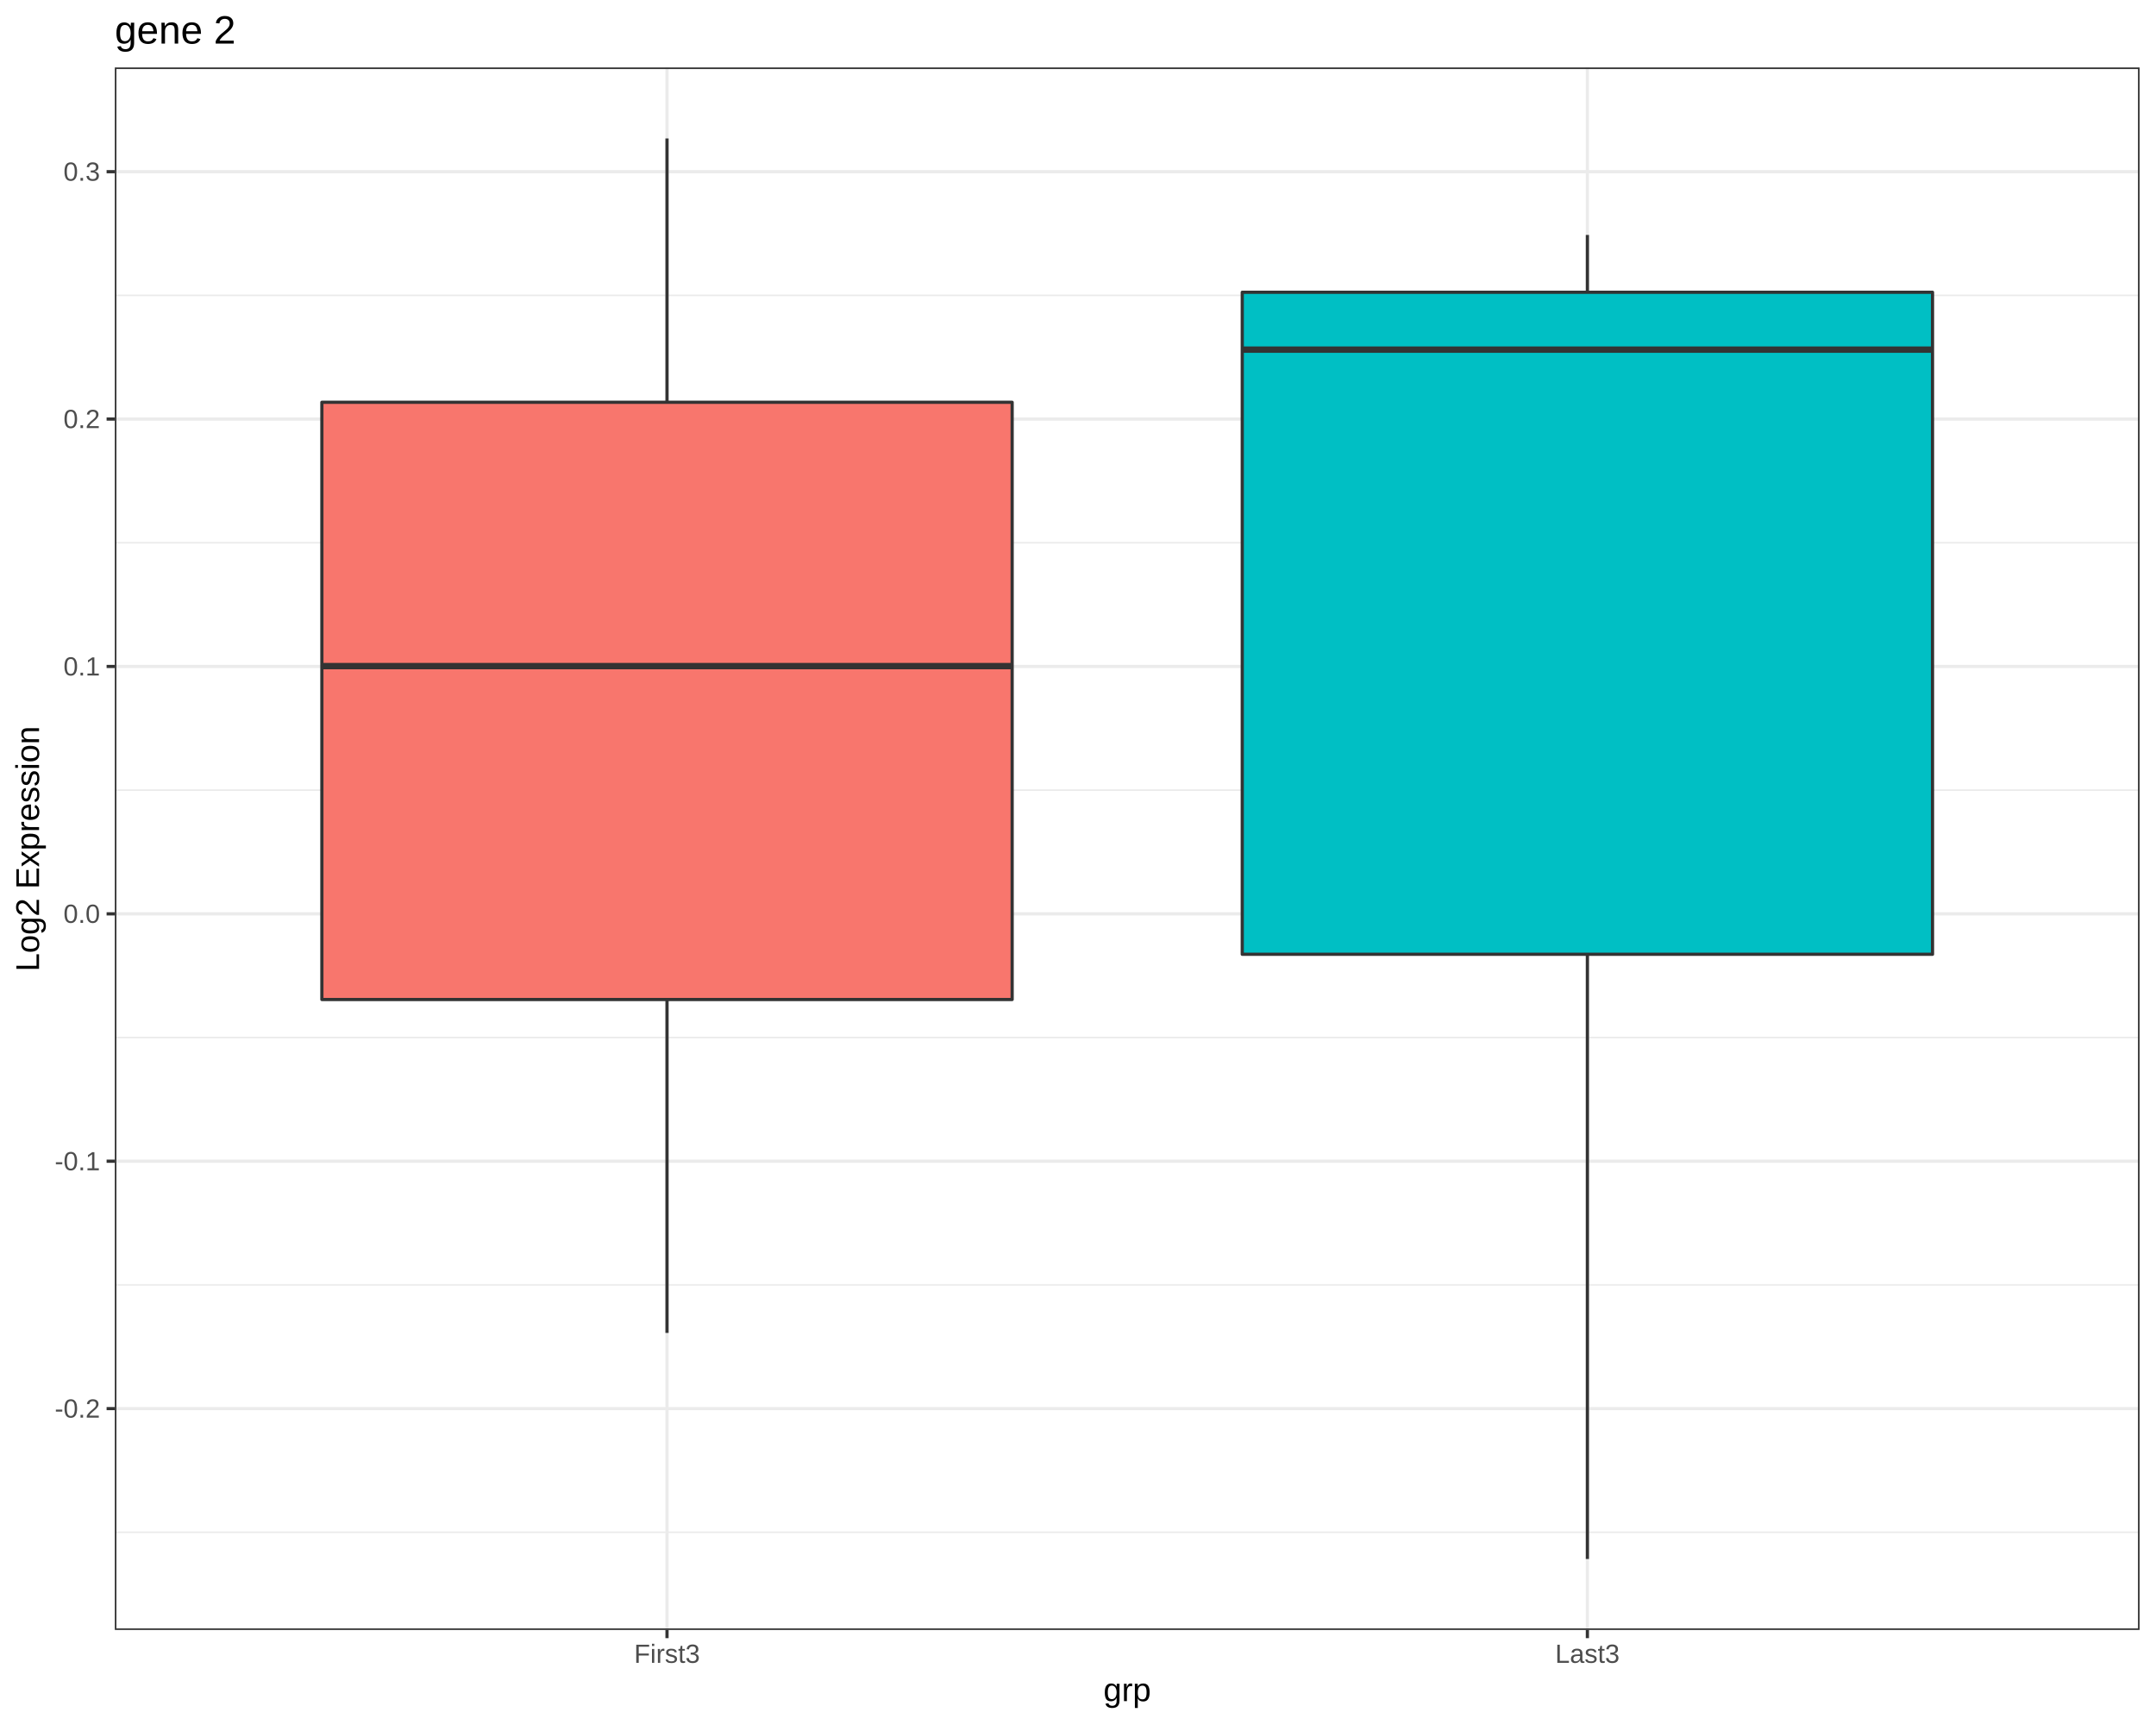
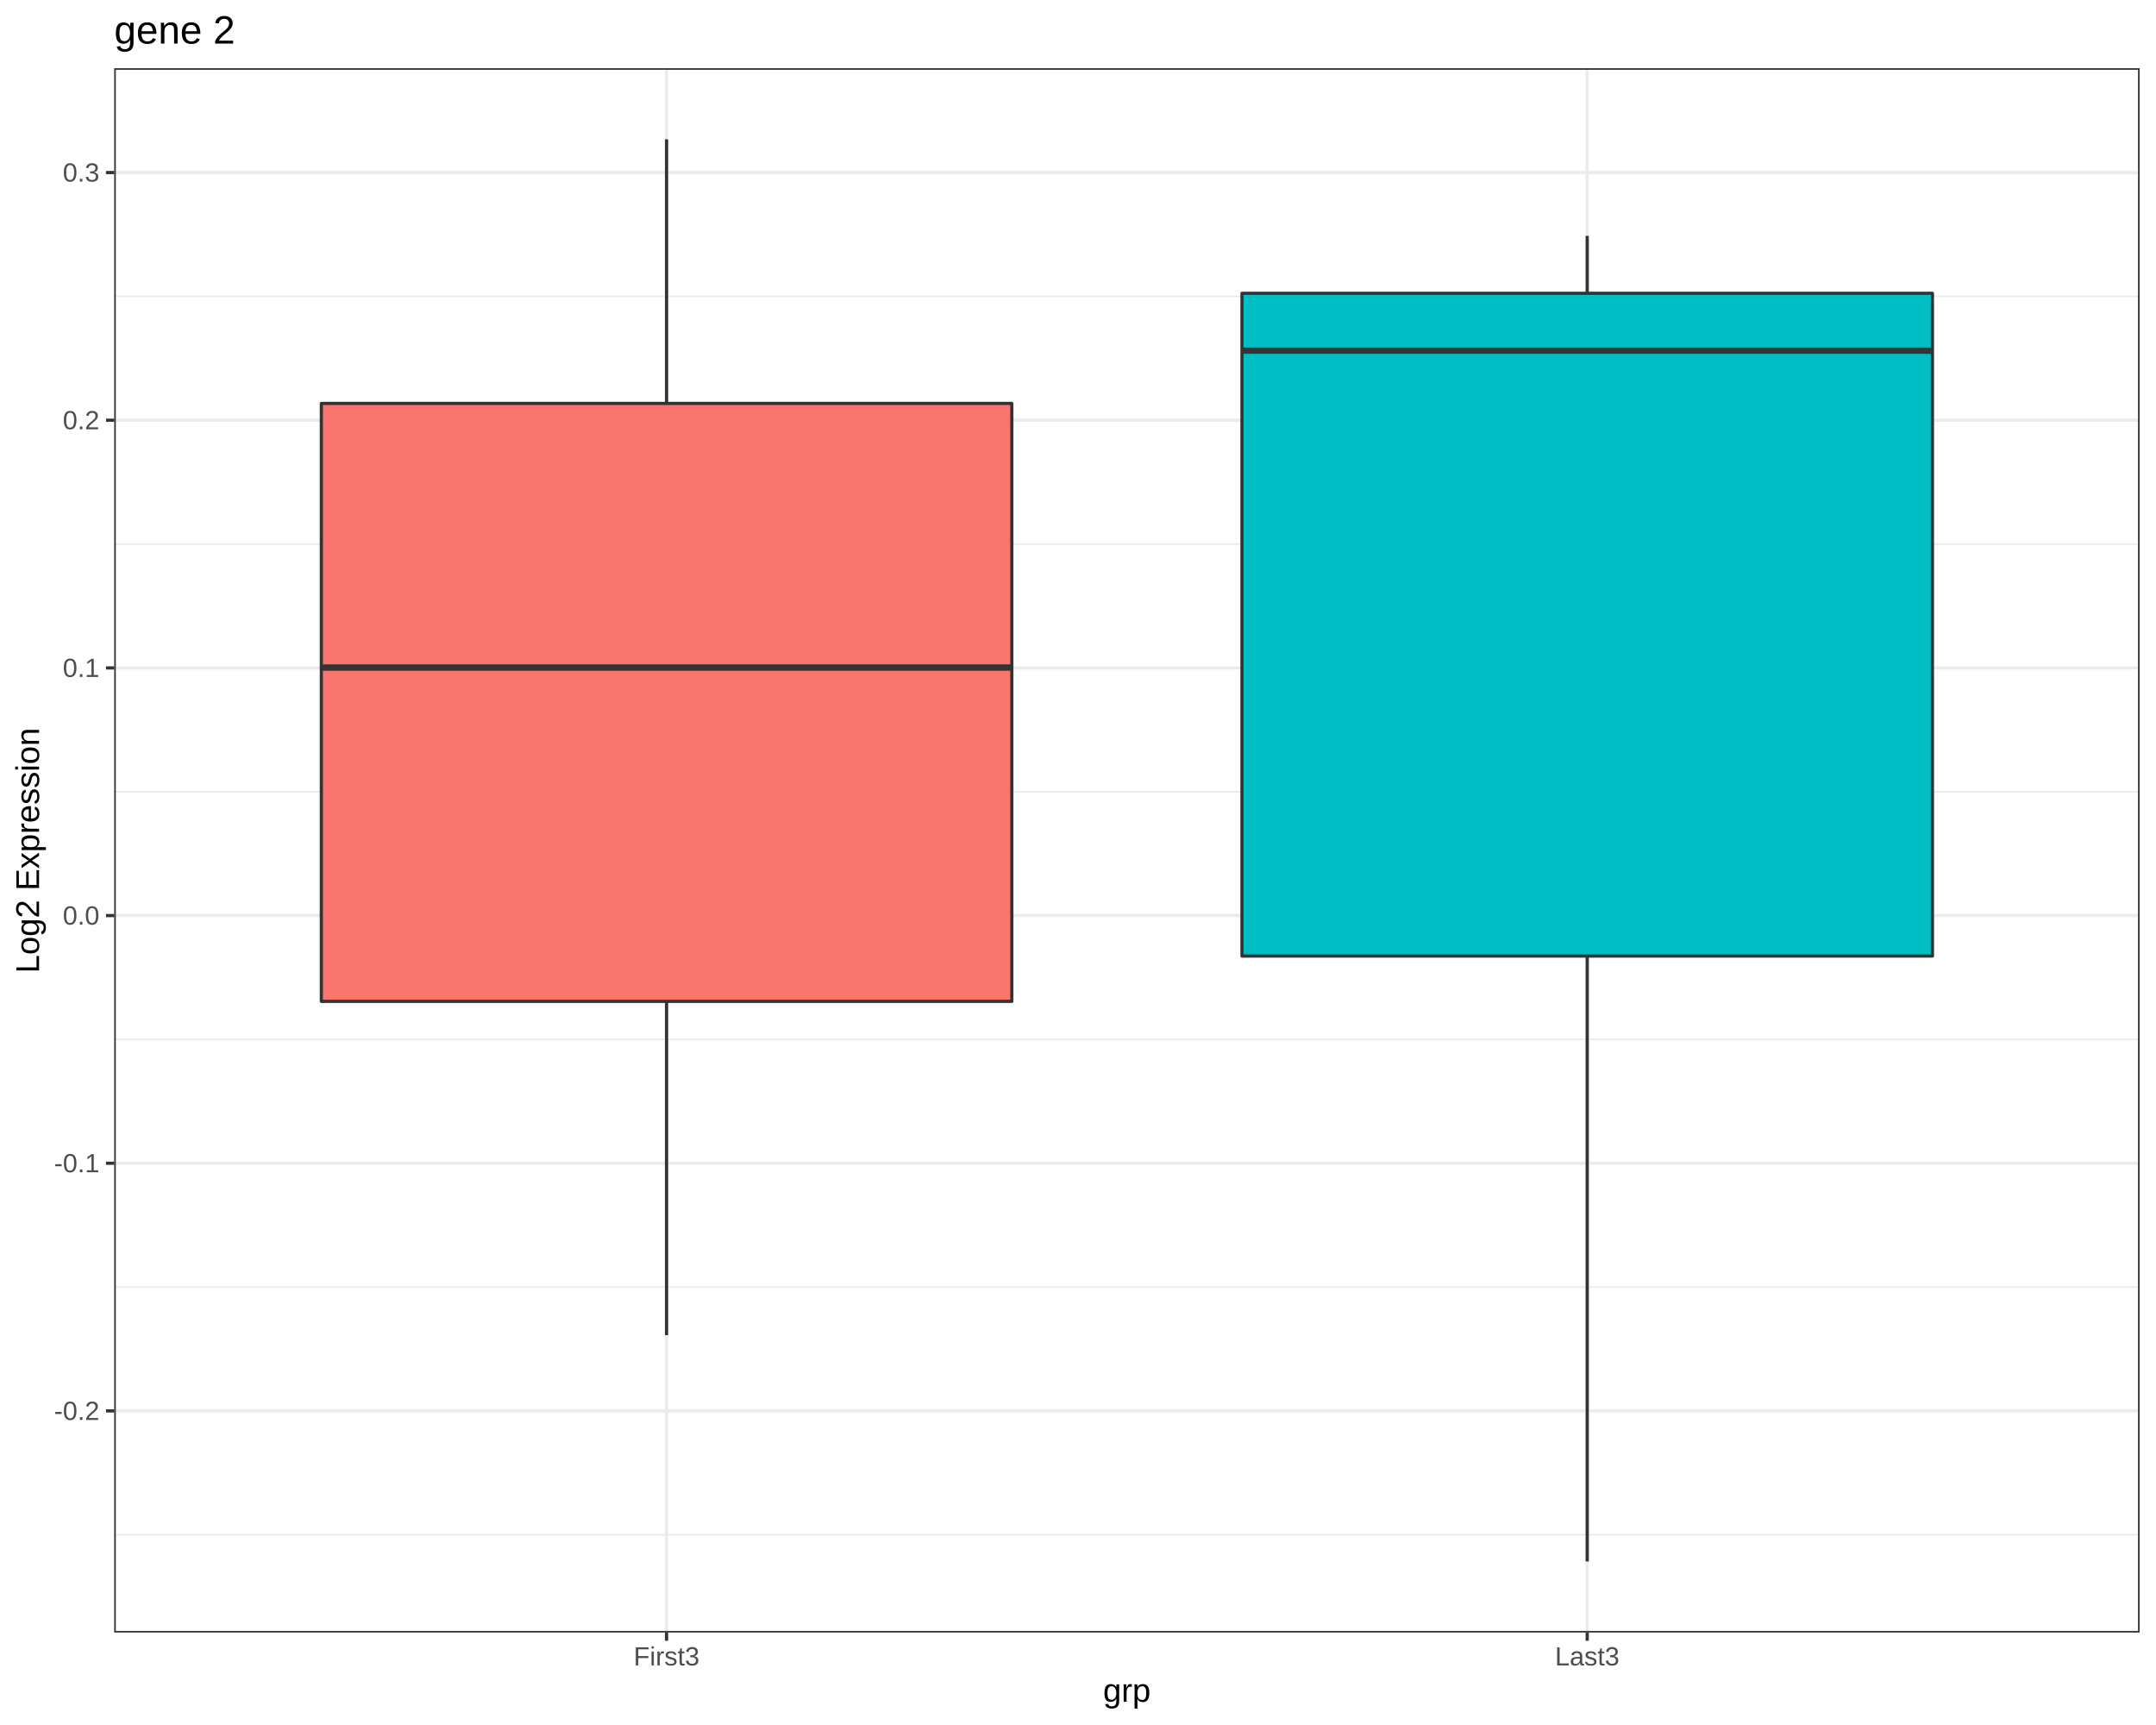
<svg xmlns="http://www.w3.org/2000/svg" viewBox="0 0 720.00 576.00">
  <defs>
    <style type="text/css">
    line, polyline, polygon, path, rect, circle {
      fill: none;
      stroke: #000000;
      stroke-linecap: round;
      stroke-linejoin: round;
      stroke-miterlimit: 10.00;
    }
  </style>
  </defs>
  <rect width="100%" height="100%" style="stroke: none; fill: #FFFFFF;" />
  <rect x="0.00" y="0.00" width="720.00" height="576.00" style="stroke-width: 1.07; stroke: #FFFFFF; fill: #FFFFFF;" />
  <defs>
-     <clipPath id="cpMzguMzR8NzE0LjUyfDU0NC4yN3wyMi41Mg==">
-       <rect x="38.34" y="22.52" width="676.18" height="521.75" />
+     <clipPath id="cpMzguMTR8NzE0LjUyfDU0NS4xM3wyMi43Nw==">
+       <rect x="38.14" y="22.77" width="676.39" height="522.36" />
    </clipPath>
  </defs>
-   <rect x="38.34" y="22.52" width="676.18" height="521.75" style="stroke-width: 1.07; stroke: none; fill: #FFFFFF;" clip-path="url(#cpMzguMzR8NzE0LjUyfDU0NC4yN3wyMi41Mg==)" />
-   <polyline points="38.34,511.65 714.52,511.65 " style="stroke-width: 0.53; stroke: #EBEBEB; stroke-linecap: butt;" clip-path="url(#cpMzguMzR8NzE0LjUyfDU0NC4yN3wyMi41Mg==)" />
-   <polyline points="38.34,429.05 714.52,429.05 " style="stroke-width: 0.53; stroke: #EBEBEB; stroke-linecap: butt;" clip-path="url(#cpMzguMzR8NzE0LjUyfDU0NC4yN3wyMi41Mg==)" />
-   <polyline points="38.34,346.44 714.52,346.44 " style="stroke-width: 0.53; stroke: #EBEBEB; stroke-linecap: butt;" clip-path="url(#cpMzguMzR8NzE0LjUyfDU0NC4yN3wyMi41Mg==)" />
-   <polyline points="38.34,263.84 714.52,263.84 " style="stroke-width: 0.53; stroke: #EBEBEB; stroke-linecap: butt;" clip-path="url(#cpMzguMzR8NzE0LjUyfDU0NC4yN3wyMi41Mg==)" />
-   <polyline points="38.34,181.23 714.52,181.23 " style="stroke-width: 0.53; stroke: #EBEBEB; stroke-linecap: butt;" clip-path="url(#cpMzguMzR8NzE0LjUyfDU0NC4yN3wyMi41Mg==)" />
-   <polyline points="38.34,98.63 714.52,98.63 " style="stroke-width: 0.53; stroke: #EBEBEB; stroke-linecap: butt;" clip-path="url(#cpMzguMzR8NzE0LjUyfDU0NC4yN3wyMi41Mg==)" />
-   <polyline points="38.34,470.35 714.52,470.35 " style="stroke-width: 1.07; stroke: #EBEBEB; stroke-linecap: butt;" clip-path="url(#cpMzguMzR8NzE0LjUyfDU0NC4yN3wyMi41Mg==)" />
-   <polyline points="38.34,387.74 714.52,387.74 " style="stroke-width: 1.07; stroke: #EBEBEB; stroke-linecap: butt;" clip-path="url(#cpMzguMzR8NzE0LjUyfDU0NC4yN3wyMi41Mg==)" />
-   <polyline points="38.34,305.14 714.52,305.14 " style="stroke-width: 1.07; stroke: #EBEBEB; stroke-linecap: butt;" clip-path="url(#cpMzguMzR8NzE0LjUyfDU0NC4yN3wyMi41Mg==)" />
-   <polyline points="38.34,222.54 714.52,222.54 " style="stroke-width: 1.07; stroke: #EBEBEB; stroke-linecap: butt;" clip-path="url(#cpMzguMzR8NzE0LjUyfDU0NC4yN3wyMi41Mg==)" />
-   <polyline points="38.34,139.93 714.52,139.93 " style="stroke-width: 1.07; stroke: #EBEBEB; stroke-linecap: butt;" clip-path="url(#cpMzguMzR8NzE0LjUyfDU0NC4yN3wyMi41Mg==)" />
-   <polyline points="38.34,57.33 714.52,57.33 " style="stroke-width: 1.07; stroke: #EBEBEB; stroke-linecap: butt;" clip-path="url(#cpMzguMzR8NzE0LjUyfDU0NC4yN3wyMi41Mg==)" />
-   <polyline points="222.75,544.27 222.75,22.52 " style="stroke-width: 1.07; stroke: #EBEBEB; stroke-linecap: butt;" clip-path="url(#cpMzguMzR8NzE0LjUyfDU0NC4yN3wyMi41Mg==)" />
-   <polyline points="530.11,544.27 530.11,22.52 " style="stroke-width: 1.07; stroke: #EBEBEB; stroke-linecap: butt;" clip-path="url(#cpMzguMzR8NzE0LjUyfDU0NC4yN3wyMi41Mg==)" />
-   <line x1="222.75" y1="134.33" x2="222.75" y2="46.24" style="stroke-width: 1.07; stroke: #333333; stroke-linecap: butt;" clip-path="url(#cpMzguMzR8NzE0LjUyfDU0NC4yN3wyMi41Mg==)" />
-   <line x1="222.75" y1="333.75" x2="222.75" y2="445.08" style="stroke-width: 1.07; stroke: #333333; stroke-linecap: butt;" clip-path="url(#cpMzguMzR8NzE0LjUyfDU0NC4yN3wyMi41Mg==)" />
-   <polygon points="107.49,134.33 107.49,333.75 338.01,333.75 338.01,134.33 107.49,134.33 " style="stroke-width: 1.07; stroke: #333333; fill: #F8766D;" clip-path="url(#cpMzguMzR8NzE0LjUyfDU0NC4yN3wyMi41Mg==)" />
-   <line x1="107.49" y1="222.43" x2="338.01" y2="222.43" style="stroke-width: 2.13; stroke: #333333; stroke-linecap: butt;" clip-path="url(#cpMzguMzR8NzE0LjUyfDU0NC4yN3wyMi41Mg==)" />
-   <line x1="530.11" y1="97.59" x2="530.11" y2="78.45" style="stroke-width: 1.07; stroke: #333333; stroke-linecap: butt;" clip-path="url(#cpMzguMzR8NzE0LjUyfDU0NC4yN3wyMi41Mg==)" />
-   <line x1="530.11" y1="318.65" x2="530.11" y2="520.56" style="stroke-width: 1.07; stroke: #333333; stroke-linecap: butt;" clip-path="url(#cpMzguMzR8NzE0LjUyfDU0NC4yN3wyMi41Mg==)" />
-   <polygon points="414.85,97.59 414.85,318.65 645.37,318.65 645.37,97.59 414.85,97.59 " style="stroke-width: 1.07; stroke: #333333; fill: #00BFC4;" clip-path="url(#cpMzguMzR8NzE0LjUyfDU0NC4yN3wyMi41Mg==)" />
-   <line x1="414.85" y1="116.74" x2="645.37" y2="116.74" style="stroke-width: 2.13; stroke: #333333; stroke-linecap: butt;" clip-path="url(#cpMzguMzR8NzE0LjUyfDU0NC4yN3wyMi41Mg==)" />
-   <rect x="38.34" y="22.52" width="676.18" height="521.75" style="stroke-width: 1.07; stroke: #333333;" clip-path="url(#cpMzguMzR8NzE0LjUyfDU0NC4yN3wyMi41Mg==)" />
+   <rect x="38.14" y="22.77" width="676.39" height="522.36" style="stroke-width: 1.07; stroke: none; fill: #FFFFFF;" clip-path="url(#cpMzguMTR8NzE0LjUyfDU0NS4xM3wyMi43Nw==)" />
+   <polyline points="38.14,512.47 714.52,512.47 " style="stroke-width: 0.53; stroke: #EBEBEB; stroke-linecap: butt;" clip-path="url(#cpMzguMTR8NzE0LjUyfDU0NS4xM3wyMi43Nw==)" />
+   <polyline points="38.14,429.77 714.52,429.77 " style="stroke-width: 0.53; stroke: #EBEBEB; stroke-linecap: butt;" clip-path="url(#cpMzguMTR8NzE0LjUyfDU0NS4xM3wyMi43Nw==)" />
+   <polyline points="38.14,347.07 714.52,347.07 " style="stroke-width: 0.53; stroke: #EBEBEB; stroke-linecap: butt;" clip-path="url(#cpMzguMTR8NzE0LjUyfDU0NS4xM3wyMi43Nw==)" />
+   <polyline points="38.14,264.37 714.52,264.37 " style="stroke-width: 0.53; stroke: #EBEBEB; stroke-linecap: butt;" clip-path="url(#cpMzguMTR8NzE0LjUyfDU0NS4xM3wyMi43Nw==)" />
+   <polyline points="38.14,181.67 714.52,181.67 " style="stroke-width: 0.53; stroke: #EBEBEB; stroke-linecap: butt;" clip-path="url(#cpMzguMTR8NzE0LjUyfDU0NS4xM3wyMi43Nw==)" />
+   <polyline points="38.14,98.97 714.52,98.97 " style="stroke-width: 0.53; stroke: #EBEBEB; stroke-linecap: butt;" clip-path="url(#cpMzguMTR8NzE0LjUyfDU0NS4xM3wyMi43Nw==)" />
+   <polyline points="38.14,471.12 714.52,471.12 " style="stroke-width: 1.07; stroke: #EBEBEB; stroke-linecap: butt;" clip-path="url(#cpMzguMTR8NzE0LjUyfDU0NS4xM3wyMi43Nw==)" />
+   <polyline points="38.14,388.42 714.52,388.42 " style="stroke-width: 1.07; stroke: #EBEBEB; stroke-linecap: butt;" clip-path="url(#cpMzguMTR8NzE0LjUyfDU0NS4xM3wyMi43Nw==)" />
+   <polyline points="38.14,305.72 714.52,305.72 " style="stroke-width: 1.07; stroke: #EBEBEB; stroke-linecap: butt;" clip-path="url(#cpMzguMTR8NzE0LjUyfDU0NS4xM3wyMi43Nw==)" />
+   <polyline points="38.14,223.02 714.52,223.02 " style="stroke-width: 1.07; stroke: #EBEBEB; stroke-linecap: butt;" clip-path="url(#cpMzguMTR8NzE0LjUyfDU0NS4xM3wyMi43Nw==)" />
+   <polyline points="38.14,140.32 714.52,140.32 " style="stroke-width: 1.07; stroke: #EBEBEB; stroke-linecap: butt;" clip-path="url(#cpMzguMTR8NzE0LjUyfDU0NS4xM3wyMi43Nw==)" />
+   <polyline points="38.14,57.62 714.52,57.62 " style="stroke-width: 1.07; stroke: #EBEBEB; stroke-linecap: butt;" clip-path="url(#cpMzguMTR8NzE0LjUyfDU0NS4xM3wyMi43Nw==)" />
+   <polyline points="222.60,545.13 222.60,22.77 " style="stroke-width: 1.07; stroke: #EBEBEB; stroke-linecap: butt;" clip-path="url(#cpMzguMTR8NzE0LjUyfDU0NS4xM3wyMi43Nw==)" />
+   <polyline points="530.05,545.13 530.05,22.77 " style="stroke-width: 1.07; stroke: #EBEBEB; stroke-linecap: butt;" clip-path="url(#cpMzguMTR8NzE0LjUyfDU0NS4xM3wyMi43Nw==)" />
+   <line x1="222.60" y1="134.71" x2="222.60" y2="46.52" style="stroke-width: 1.07; stroke: #333333; stroke-linecap: butt;" clip-path="url(#cpMzguMTR8NzE0LjUyfDU0NS4xM3wyMi43Nw==)" />
+   <line x1="222.60" y1="334.37" x2="222.60" y2="445.82" style="stroke-width: 1.07; stroke: #333333; stroke-linecap: butt;" clip-path="url(#cpMzguMTR8NzE0LjUyfDU0NS4xM3wyMi43Nw==)" />
+   <polygon points="107.31,134.71 107.31,334.37 337.90,334.37 337.90,134.71 107.31,134.71 " style="stroke-width: 1.07; stroke: #333333; fill: #F8766D;" clip-path="url(#cpMzguMTR8NzE0LjUyfDU0NS4xM3wyMi43Nw==)" />
+   <line x1="107.31" y1="222.91" x2="337.90" y2="222.91" style="stroke-width: 2.13; stroke: #333333; stroke-linecap: butt;" clip-path="url(#cpMzguMTR8NzE0LjUyfDU0NS4xM3wyMi43Nw==)" />
+   <line x1="530.05" y1="97.93" x2="530.05" y2="78.76" style="stroke-width: 1.07; stroke: #333333; stroke-linecap: butt;" clip-path="url(#cpMzguMTR8NzE0LjUyfDU0NS4xM3wyMi43Nw==)" />
+   <line x1="530.05" y1="319.24" x2="530.05" y2="521.39" style="stroke-width: 1.07; stroke: #333333; stroke-linecap: butt;" clip-path="url(#cpMzguMTR8NzE0LjUyfDU0NS4xM3wyMi43Nw==)" />
+   <polygon points="414.76,97.93 414.76,319.24 645.34,319.24 645.34,97.93 414.76,97.93 " style="stroke-width: 1.07; stroke: #333333; fill: #00BFC4;" clip-path="url(#cpMzguMTR8NzE0LjUyfDU0NS4xM3wyMi43Nw==)" />
+   <line x1="414.76" y1="117.10" x2="645.34" y2="117.10" style="stroke-width: 2.13; stroke: #333333; stroke-linecap: butt;" clip-path="url(#cpMzguMTR8NzE0LjUyfDU0NS4xM3wyMi43Nw==)" />
+   <rect x="38.14" y="22.77" width="676.39" height="522.36" style="stroke-width: 1.07; stroke: #333333;" clip-path="url(#cpMzguMTR8NzE0LjUyfDU0NS4xM3wyMi43Nw==)" />
  <defs>
    <clipPath id="cpMC4wMHw3MjAuMDB8NTc2LjAwfDAuMDA=">
      <rect x="0.00" y="0.00" width="720.00" height="576.00" />
    </clipPath>
  </defs>
  <g clip-path="url(#cpMC4wMHw3MjAuMDB8NTc2LjAwfDAuMDA=)">
-     <text x="18.27" y="473.37" style="font-size: 8.80px; fill: #4D4D4D; font-family: Liberation Sans;" textLength="15.14px" lengthAdjust="spacingAndGlyphs">-0.2</text>
+     <text x="18.06" y="474.14" style="font-size: 8.80px; fill: #4D4D4D; font-family: Liberation Sans;" textLength="15.14px" lengthAdjust="spacingAndGlyphs">-0.2</text>
  </g>
  <g clip-path="url(#cpMC4wMHw3MjAuMDB8NTc2LjAwfDAuMDA=)">
-     <text x="18.27" y="390.77" style="font-size: 8.80px; fill: #4D4D4D; font-family: Liberation Sans;" textLength="15.14px" lengthAdjust="spacingAndGlyphs">-0.1</text>
+     <text x="18.06" y="391.44" style="font-size: 8.80px; fill: #4D4D4D; font-family: Liberation Sans;" textLength="15.14px" lengthAdjust="spacingAndGlyphs">-0.1</text>
  </g>
  <g clip-path="url(#cpMC4wMHw3MjAuMDB8NTc2LjAwfDAuMDA=)">
-     <text x="21.19" y="308.16" style="font-size: 8.80px; fill: #4D4D4D; font-family: Liberation Sans;" textLength="12.22px" lengthAdjust="spacingAndGlyphs">0.0</text>
+     <text x="20.98" y="308.74" style="font-size: 8.80px; fill: #4D4D4D; font-family: Liberation Sans;" textLength="12.22px" lengthAdjust="spacingAndGlyphs">0.0</text>
  </g>
  <g clip-path="url(#cpMC4wMHw3MjAuMDB8NTc2LjAwfDAuMDA=)">
-     <text x="21.19" y="225.56" style="font-size: 8.80px; fill: #4D4D4D; font-family: Liberation Sans;" textLength="12.22px" lengthAdjust="spacingAndGlyphs">0.1</text>
+     <text x="20.98" y="226.04" style="font-size: 8.80px; fill: #4D4D4D; font-family: Liberation Sans;" textLength="12.22px" lengthAdjust="spacingAndGlyphs">0.1</text>
  </g>
  <g clip-path="url(#cpMC4wMHw3MjAuMDB8NTc2LjAwfDAuMDA=)">
-     <text x="21.19" y="142.95" style="font-size: 8.80px; fill: #4D4D4D; font-family: Liberation Sans;" textLength="12.22px" lengthAdjust="spacingAndGlyphs">0.2</text>
+     <text x="20.98" y="143.34" style="font-size: 8.80px; fill: #4D4D4D; font-family: Liberation Sans;" textLength="12.22px" lengthAdjust="spacingAndGlyphs">0.2</text>
  </g>
  <g clip-path="url(#cpMC4wMHw3MjAuMDB8NTc2LjAwfDAuMDA=)">
-     <text x="21.19" y="60.35" style="font-size: 8.80px; fill: #4D4D4D; font-family: Liberation Sans;" textLength="12.22px" lengthAdjust="spacingAndGlyphs">0.3</text>
+     <text x="20.98" y="60.64" style="font-size: 8.80px; fill: #4D4D4D; font-family: Liberation Sans;" textLength="12.22px" lengthAdjust="spacingAndGlyphs">0.3</text>
  </g>
-   <polyline points="35.60,470.35 38.34,470.35 " style="stroke-width: 1.07; stroke: #333333; stroke-linecap: butt;" clip-path="url(#cpMC4wMHw3MjAuMDB8NTc2LjAwfDAuMDA=)" />
-   <polyline points="35.60,387.74 38.34,387.74 " style="stroke-width: 1.07; stroke: #333333; stroke-linecap: butt;" clip-path="url(#cpMC4wMHw3MjAuMDB8NTc2LjAwfDAuMDA=)" />
-   <polyline points="35.60,305.14 38.34,305.14 " style="stroke-width: 1.07; stroke: #333333; stroke-linecap: butt;" clip-path="url(#cpMC4wMHw3MjAuMDB8NTc2LjAwfDAuMDA=)" />
-   <polyline points="35.60,222.54 38.34,222.54 " style="stroke-width: 1.07; stroke: #333333; stroke-linecap: butt;" clip-path="url(#cpMC4wMHw3MjAuMDB8NTc2LjAwfDAuMDA=)" />
-   <polyline points="35.60,139.93 38.34,139.93 " style="stroke-width: 1.07; stroke: #333333; stroke-linecap: butt;" clip-path="url(#cpMC4wMHw3MjAuMDB8NTc2LjAwfDAuMDA=)" />
-   <polyline points="35.60,57.33 38.34,57.33 " style="stroke-width: 1.07; stroke: #333333; stroke-linecap: butt;" clip-path="url(#cpMC4wMHw3MjAuMDB8NTc2LjAwfDAuMDA=)" />
-   <polyline points="222.75,547.01 222.75,544.27 " style="stroke-width: 1.07; stroke: #333333; stroke-linecap: butt;" clip-path="url(#cpMC4wMHw3MjAuMDB8NTc2LjAwfDAuMDA=)" />
-   <polyline points="530.11,547.01 530.11,544.27 " style="stroke-width: 1.07; stroke: #333333; stroke-linecap: butt;" clip-path="url(#cpMC4wMHw3MjAuMDB8NTc2LjAwfDAuMDA=)" />
+   <polyline points="35.40,471.12 38.14,471.12 " style="stroke-width: 1.07; stroke: #333333; stroke-linecap: butt;" clip-path="url(#cpMC4wMHw3MjAuMDB8NTc2LjAwfDAuMDA=)" />
+   <polyline points="35.40,388.42 38.14,388.42 " style="stroke-width: 1.07; stroke: #333333; stroke-linecap: butt;" clip-path="url(#cpMC4wMHw3MjAuMDB8NTc2LjAwfDAuMDA=)" />
+   <polyline points="35.40,305.72 38.14,305.72 " style="stroke-width: 1.07; stroke: #333333; stroke-linecap: butt;" clip-path="url(#cpMC4wMHw3MjAuMDB8NTc2LjAwfDAuMDA=)" />
+   <polyline points="35.40,223.02 38.14,223.02 " style="stroke-width: 1.07; stroke: #333333; stroke-linecap: butt;" clip-path="url(#cpMC4wMHw3MjAuMDB8NTc2LjAwfDAuMDA=)" />
+   <polyline points="35.40,140.32 38.14,140.32 " style="stroke-width: 1.07; stroke: #333333; stroke-linecap: butt;" clip-path="url(#cpMC4wMHw3MjAuMDB8NTc2LjAwfDAuMDA=)" />
+   <polyline points="35.40,57.62 38.14,57.62 " style="stroke-width: 1.07; stroke: #333333; stroke-linecap: butt;" clip-path="url(#cpMC4wMHw3MjAuMDB8NTc2LjAwfDAuMDA=)" />
+   <polyline points="222.60,547.87 222.60,545.13 " style="stroke-width: 1.07; stroke: #333333; stroke-linecap: butt;" clip-path="url(#cpMC4wMHw3MjAuMDB8NTc2LjAwfDAuMDA=)" />
+   <polyline points="530.05,547.87 530.05,545.13 " style="stroke-width: 1.07; stroke: #333333; stroke-linecap: butt;" clip-path="url(#cpMC4wMHw3MjAuMDB8NTc2LjAwfDAuMDA=)" />
  <g clip-path="url(#cpMC4wMHw3MjAuMDB8NTc2LjAwfDAuMDA=)">
-     <text x="211.76" y="555.25" style="font-size: 8.80px; fill: #4D4D4D; font-family: Liberation Sans;" textLength="21.98px" lengthAdjust="spacingAndGlyphs">First3</text>
+     <text x="211.61" y="556.11" style="font-size: 8.80px; fill: #4D4D4D; font-family: Liberation Sans;" textLength="21.98px" lengthAdjust="spacingAndGlyphs">First3</text>
  </g>
  <g clip-path="url(#cpMC4wMHw3MjAuMDB8NTc2LjAwfDAuMDA=)">
-     <text x="519.35" y="555.25" style="font-size: 8.80px; fill: #4D4D4D; font-family: Liberation Sans;" textLength="21.52px" lengthAdjust="spacingAndGlyphs">Last3</text>
+     <text x="519.29" y="556.11" style="font-size: 8.80px; fill: #4D4D4D; font-family: Liberation Sans;" textLength="21.52px" lengthAdjust="spacingAndGlyphs">Last3</text>
  </g>
  <g clip-path="url(#cpMC4wMHw3MjAuMDB8NTc2LjAwfDAuMDA=)">
-     <text x="368.48" y="568.04" style="font-size: 11.00px; font-family: Liberation Sans;" textLength="15.91px" lengthAdjust="spacingAndGlyphs">grp</text>
+     <text x="368.37" y="568.24" style="font-size: 11.00px; font-family: Liberation Sans;" textLength="15.91px" lengthAdjust="spacingAndGlyphs">grp</text>
  </g>
  <g clip-path="url(#cpMC4wMHw3MjAuMDB8NTc2LjAwfDAuMDA=)">
-     <text transform="translate(13.04,324.40) rotate(-90)" style="font-size: 11.00px; font-family: Liberation Sans;" textLength="82.00px" lengthAdjust="spacingAndGlyphs">Log2 Expression</text>
+     <text transform="translate(13.04,324.95) rotate(-90)" style="font-size: 11.00px; font-family: Liberation Sans;" textLength="82.00px" lengthAdjust="spacingAndGlyphs">Log2 Expression</text>
  </g>
  <g clip-path="url(#cpMC4wMHw3MjAuMDB8NTc2LjAwfDAuMDA=)">
-     <text x="38.34" y="14.56" style="font-size: 13.20px; font-family: Liberation Sans;" textLength="40.30px" lengthAdjust="spacingAndGlyphs">gene 2</text>
+     <text x="38.14" y="14.56" style="font-size: 13.20px; font-family: Liberation Sans;" textLength="40.30px" lengthAdjust="spacingAndGlyphs">gene 2</text>
  </g>
</svg>
